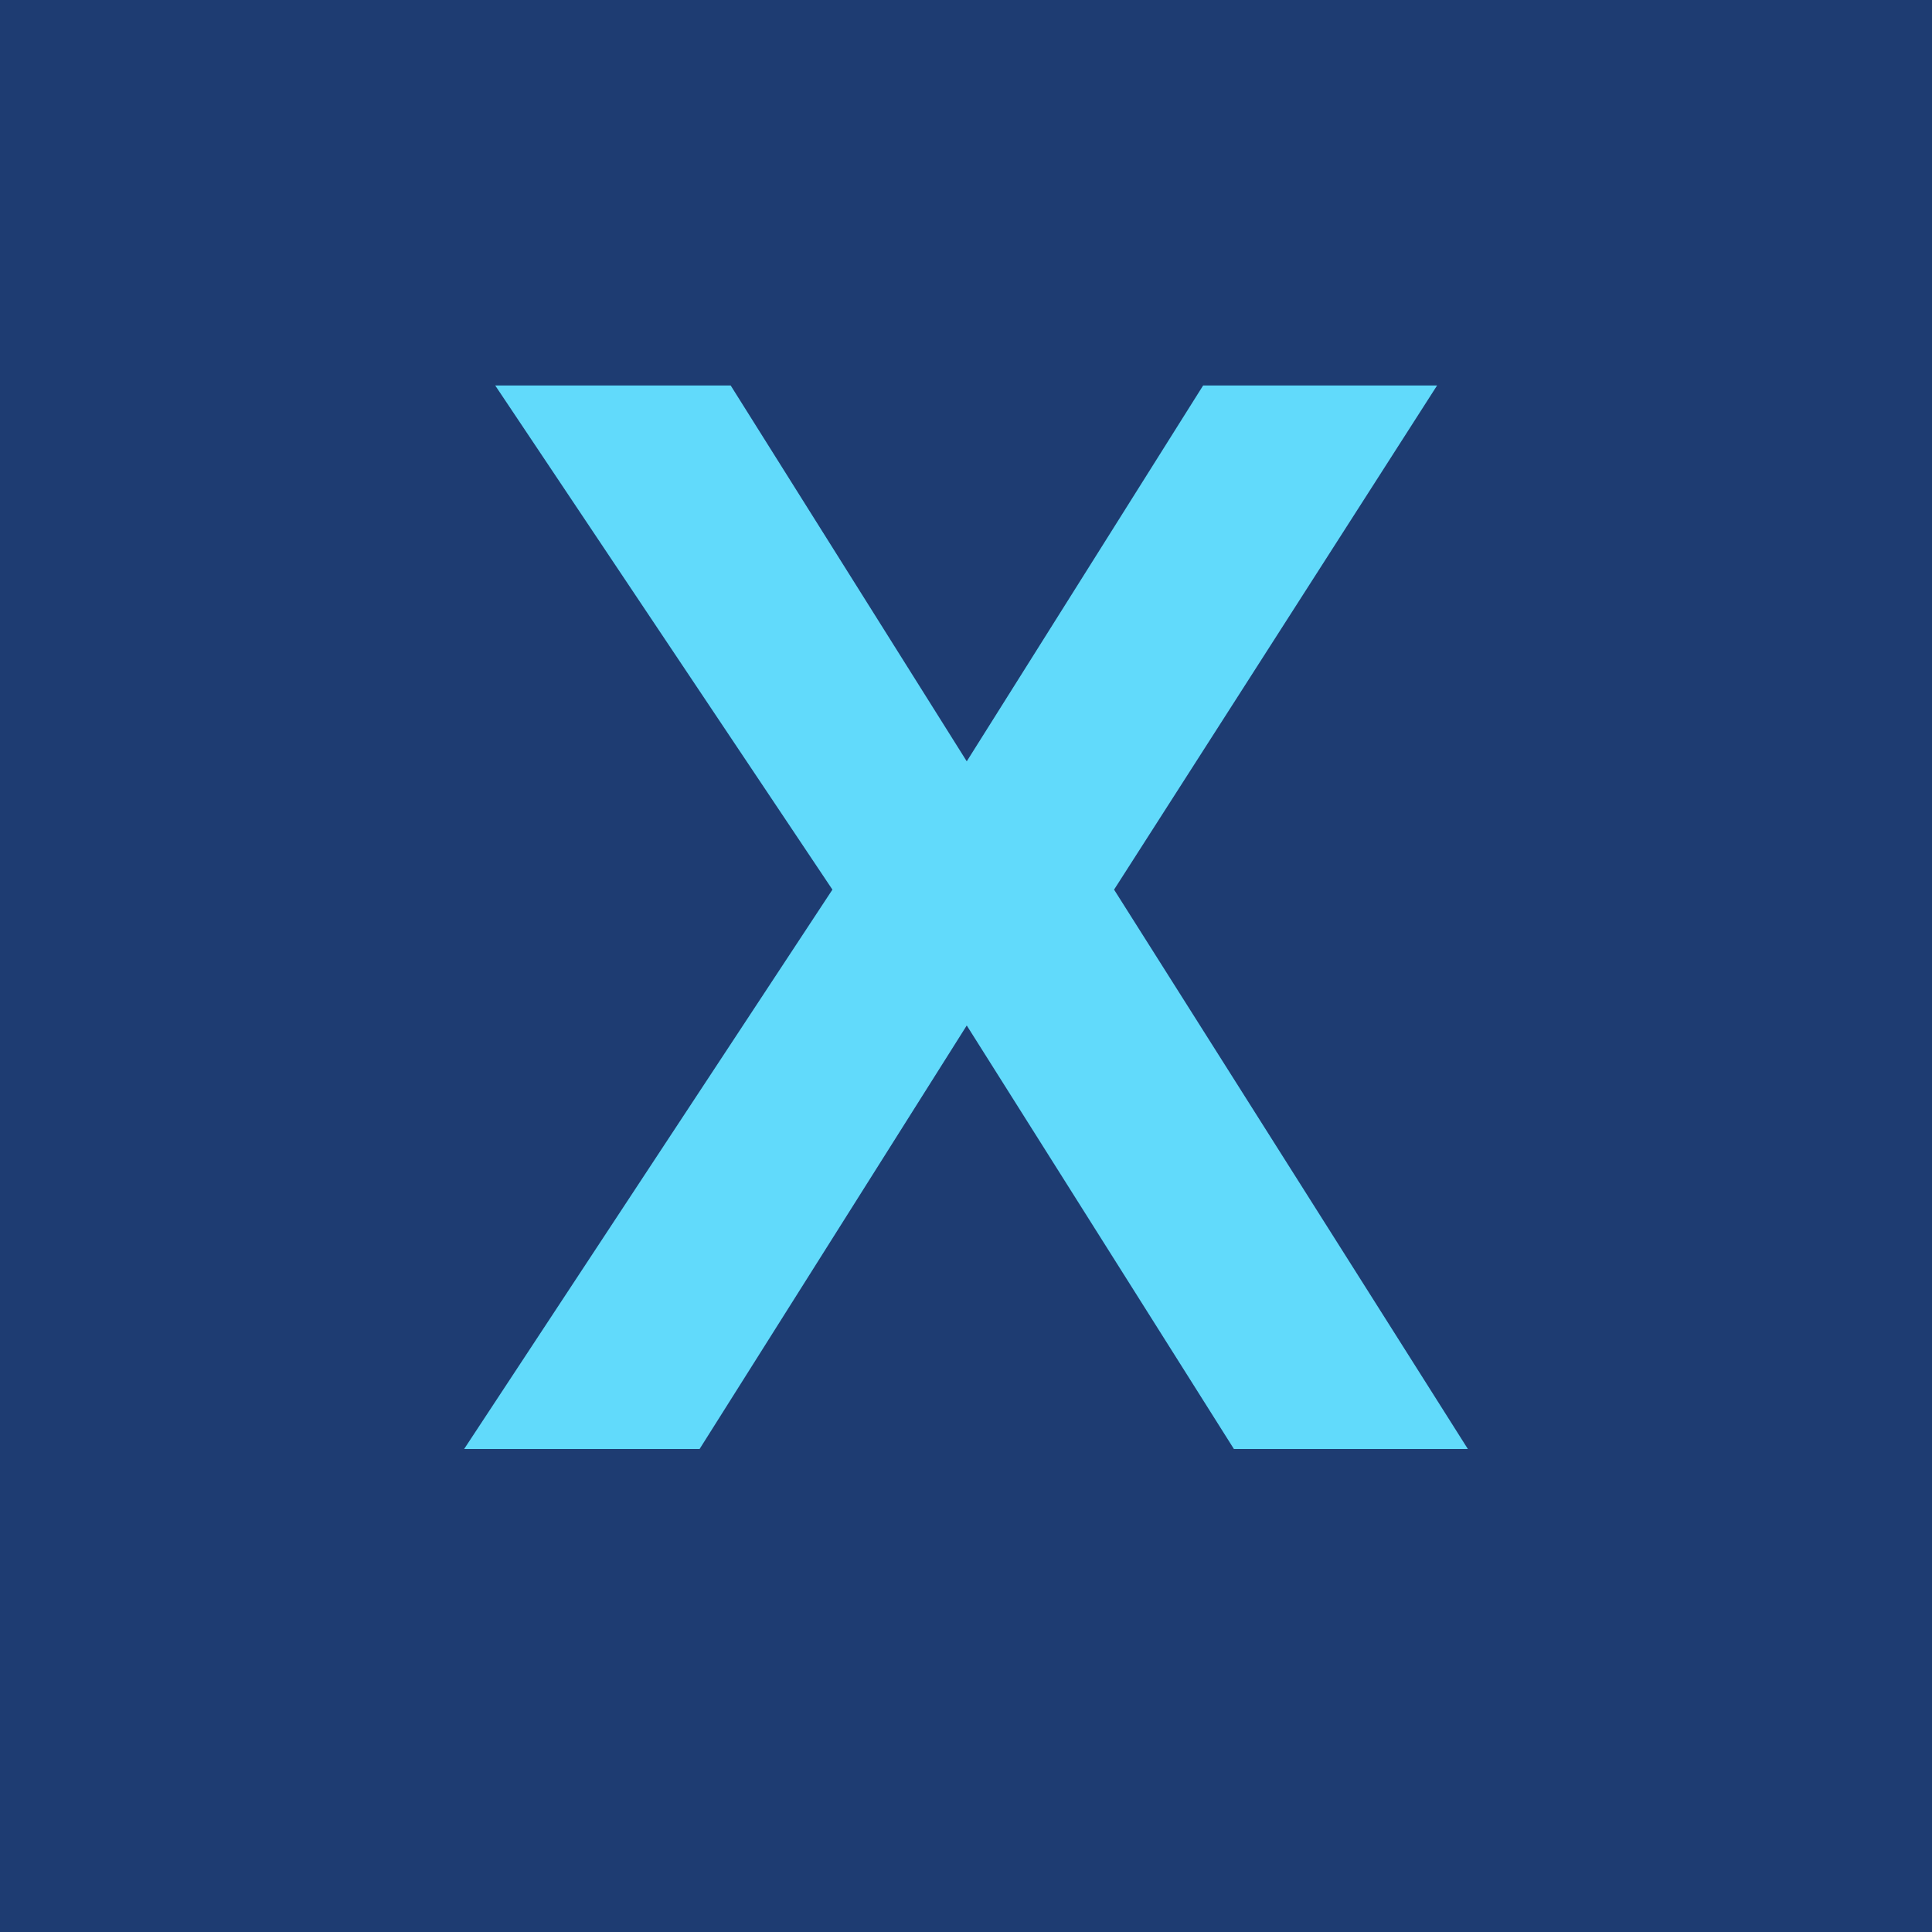
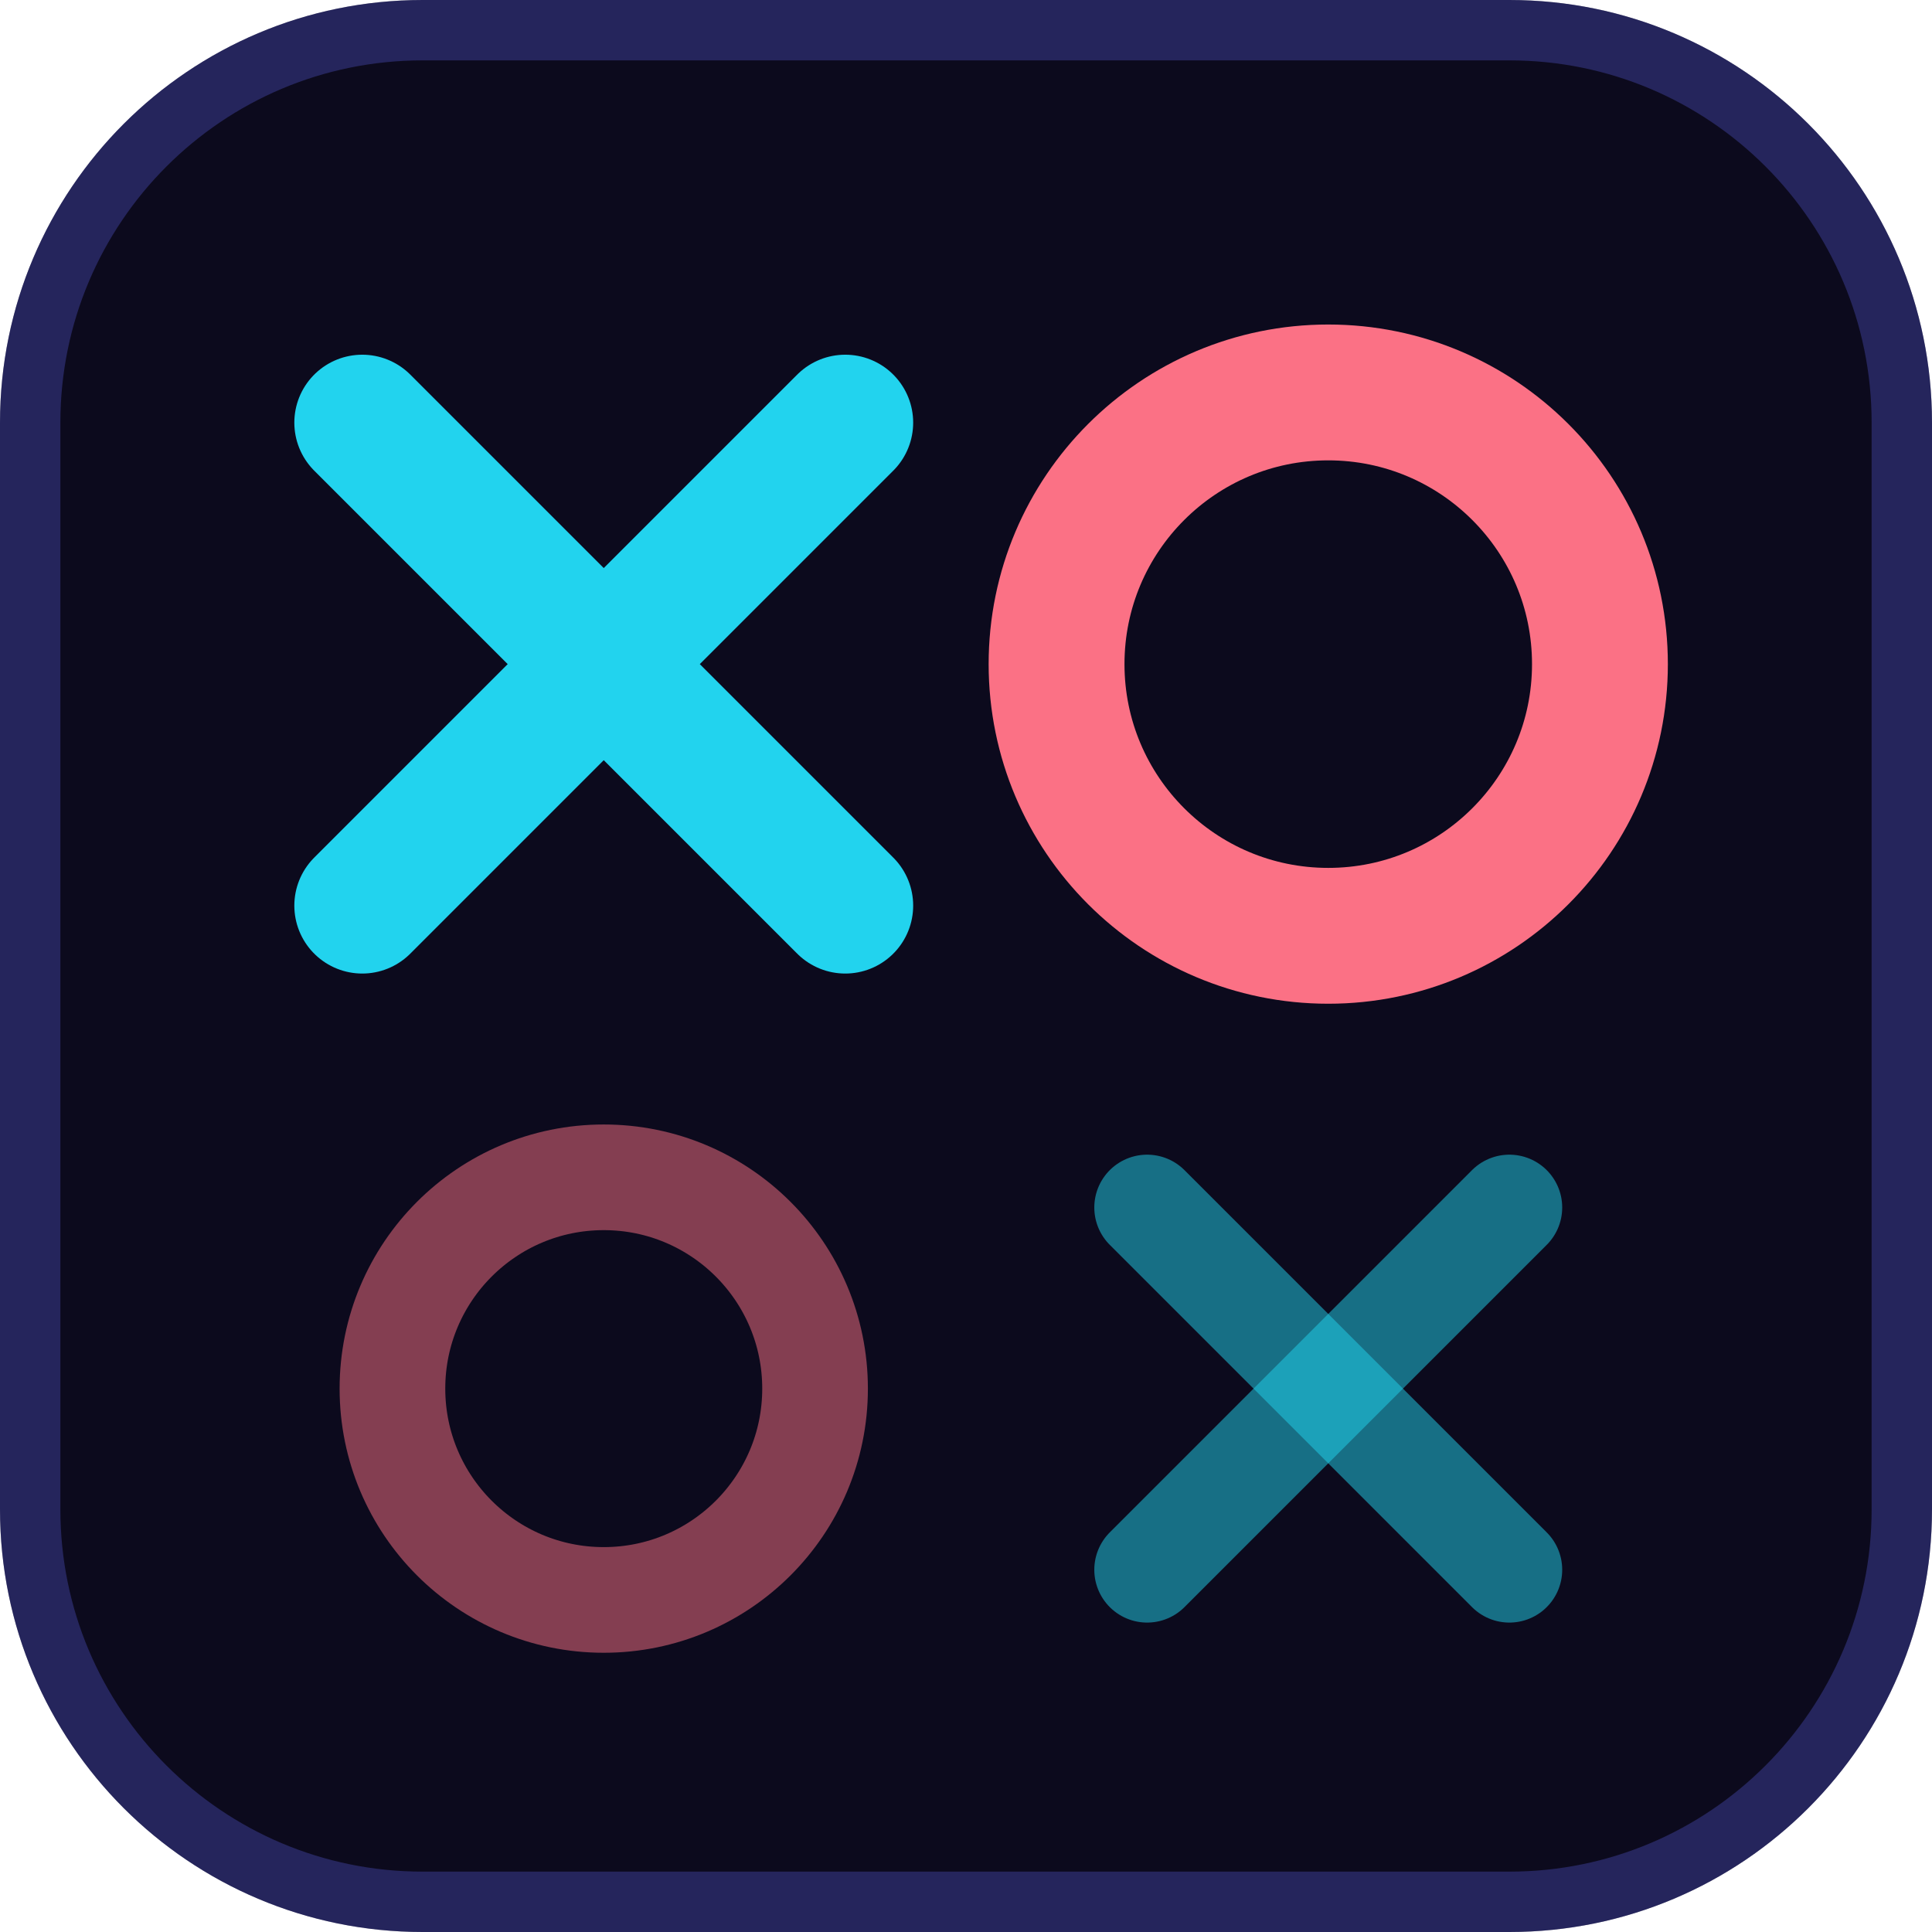
- <svg xmlns="http://www.w3.org/2000/svg" viewBox="0 0 100 100">
-   <rect width="100" height="100" fill="#1e3c72" />
-   <text x="50" y="75" font-size="80" font-weight="bold" text-anchor="middle" fill="#61dafb" font-family="Arial">X</text>
+ <svg xmlns="http://www.w3.org/2000/svg" viewBox="0 0 64 64" fill="none">
+   <rect width="64" height="64" rx="14" fill="#0c0a1d" />
+   <rect x="1" y="1" width="62" height="62" rx="13" stroke="#6366f1" stroke-width="2" stroke-opacity="0.3" />
+   <line x1="12" y1="14" x2="28" y2="30" stroke="#22d3ee" stroke-width="4.5" stroke-linecap="round" />
+   <line x1="28" y1="14" x2="12" y2="30" stroke="#22d3ee" stroke-width="4.5" stroke-linecap="round" />
+   <circle cx="44" cy="22" r="9" stroke="#fb7185" stroke-width="4.5" fill="none" stroke-linecap="round" />
+   <line x1="38" y1="40" x2="50" y2="52" stroke="#22d3ee" stroke-width="3.5" stroke-linecap="round" opacity="0.5" />
+   <line x1="50" y1="40" x2="38" y2="52" stroke="#22d3ee" stroke-width="3.5" stroke-linecap="round" opacity="0.5" />
+   <circle cx="20" cy="46" r="7" stroke="#fb7185" stroke-width="3.5" fill="none" stroke-linecap="round" opacity="0.5" />
</svg>
